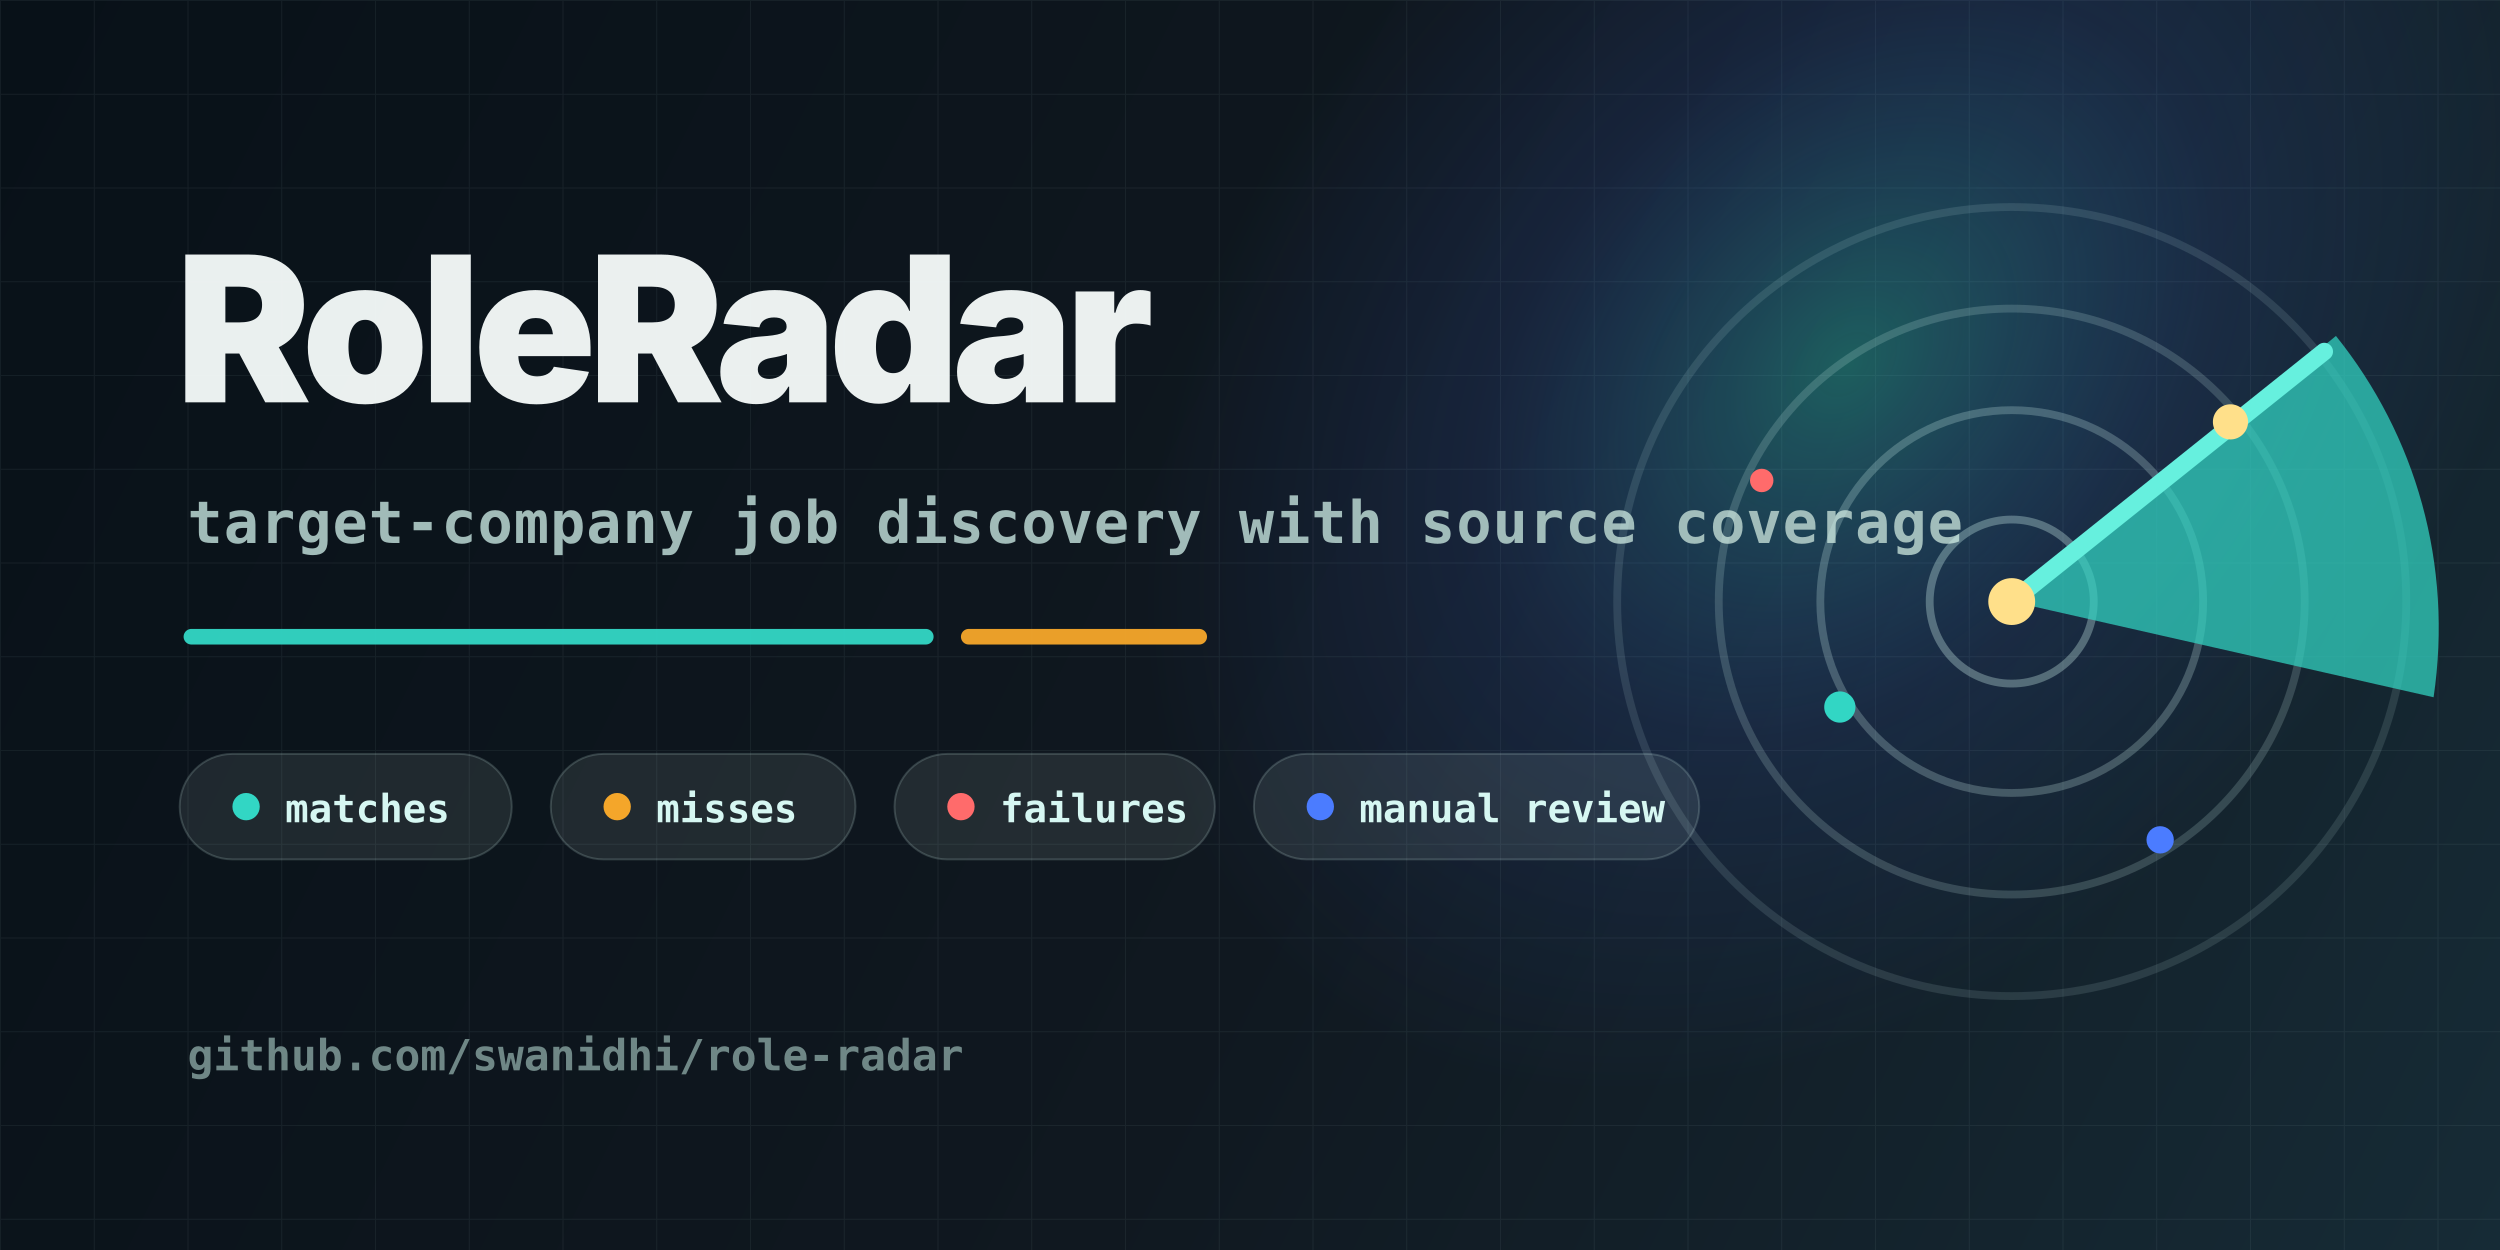
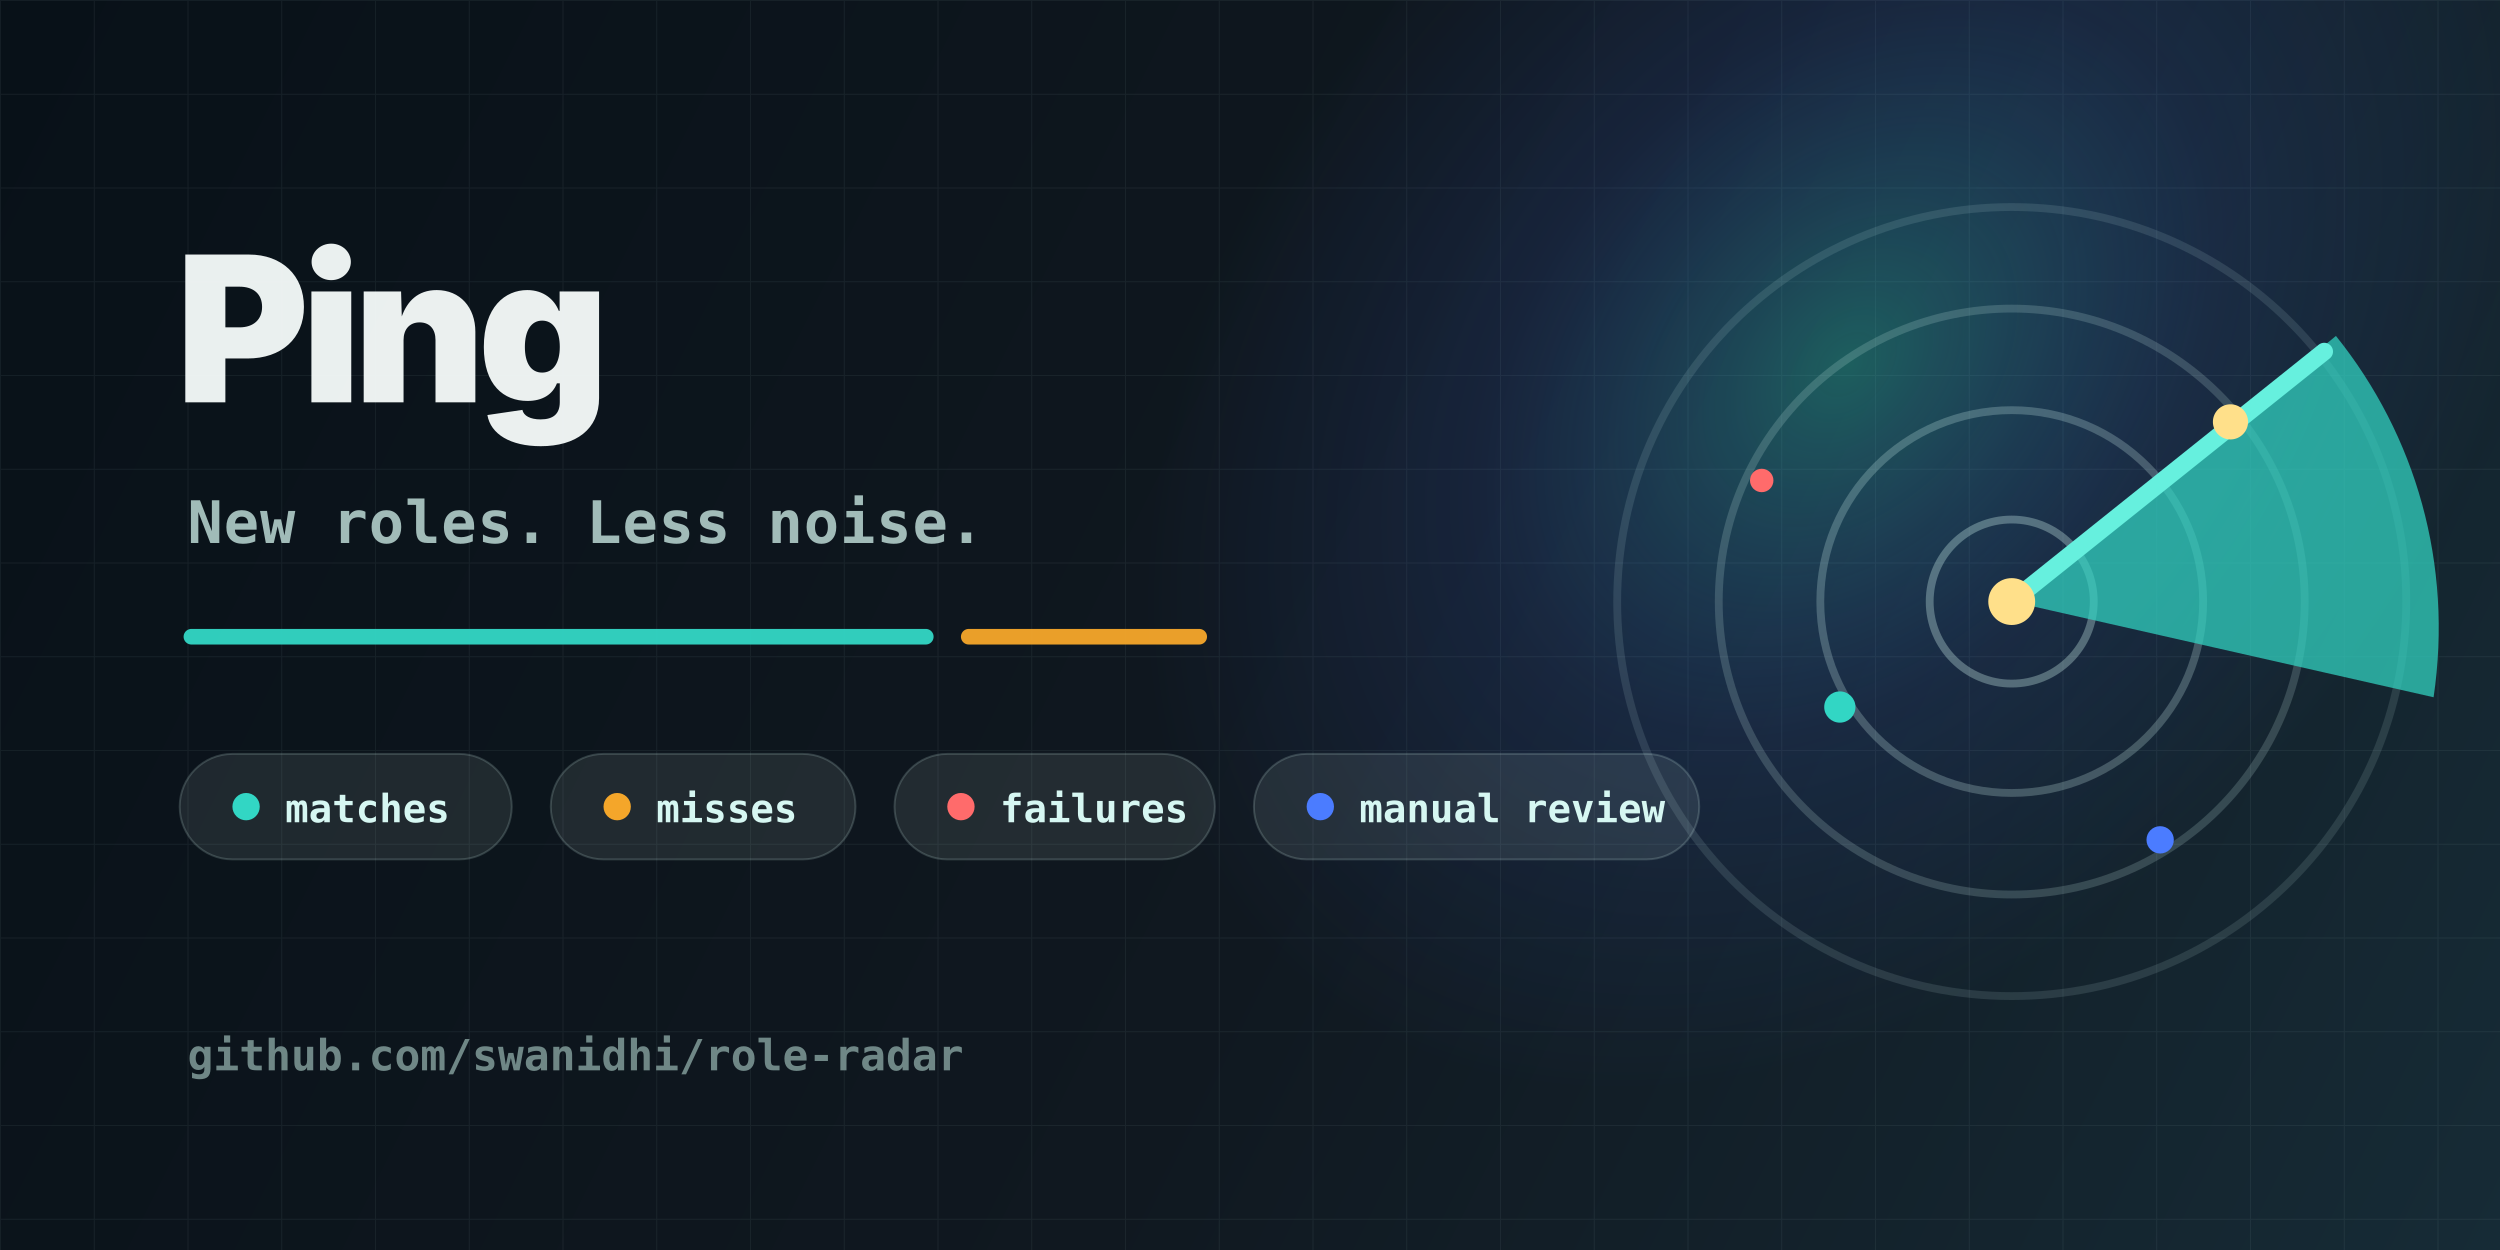
<svg xmlns="http://www.w3.org/2000/svg" width="1280" height="640" viewBox="0 0 1280 640" fill="none" role="img" aria-labelledby="title desc">
  <defs>
    <linearGradient id="bg" x1="0" y1="0" x2="1280" y2="640" gradientUnits="userSpaceOnUse">
      <stop stop-color="#081118" />
      <stop offset="0.55" stop-color="#101820" />
      <stop offset="1" stop-color="#162B36" />
    </linearGradient>
    <radialGradient id="glow" cx="0" cy="0" r="1" gradientUnits="userSpaceOnUse" gradientTransform="translate(944 188) rotate(132) scale(420 300)">
      <stop stop-color="#32D6C4" stop-opacity="0.36" />
      <stop offset="0.52" stop-color="#4B7CFF" stop-opacity="0.12" />
      <stop offset="1" stop-color="#4B7CFF" stop-opacity="0" />
    </radialGradient>
    <linearGradient id="scan" x1="900" y1="116" x2="1124" y2="430" gradientUnits="userSpaceOnUse">
      <stop stop-color="#32D6C4" />
      <stop offset="1" stop-color="#4B7CFF" />
    </linearGradient>
    <pattern id="grid" width="48" height="48" patternUnits="userSpaceOnUse">
      <path d="M48 0H0V48" stroke="#D6F7F2" stroke-opacity="0.06" stroke-width="1" />
    </pattern>
  </defs>
  <rect width="1280" height="640" rx="0" fill="url(#bg)" />
  <rect width="1280" height="640" fill="url(#grid)" />
  <rect width="1280" height="640" fill="url(#glow)" />
  <g opacity="0.95">
    <text x="90" y="206" fill="#F6FBFA" font-family="ui-sans-serif, -apple-system, BlinkMacSystemFont, Segoe UI, sans-serif" font-size="104" font-weight="850" letter-spacing="-4">
-       RoleRadar
+       Ping
    </text>
    <text x="96" y="278" fill="#A8C3C0" font-family="ui-monospace, SFMono-Regular, Menlo, Consolas, monospace" font-size="30" font-weight="650" letter-spacing="0.5">
-       target-company job discovery with source coverage
+       New roles. Less noise.
    </text>
    <path d="M98 326H474" stroke="#32D6C4" stroke-width="8" stroke-linecap="round" />
    <path d="M496 326H614" stroke="#F4A62A" stroke-width="8" stroke-linecap="round" />
  </g>
  <g transform="translate(92 386)">
    <rect width="170" height="54" rx="27" fill="#E9FFF8" fill-opacity="0.09" stroke="#D6F7F2" stroke-opacity="0.18" />
    <circle cx="34" cy="27" r="7" fill="#32D6C4" />
    <text x="54" y="35" fill="#D6F7F2" font-family="ui-monospace, SFMono-Regular, Menlo, Consolas, monospace" font-size="20" font-weight="700">matches</text>
  </g>
  <g transform="translate(282 386)">
    <rect width="156" height="54" rx="27" fill="#E9FFF8" fill-opacity="0.09" stroke="#D6F7F2" stroke-opacity="0.18" />
    <circle cx="34" cy="27" r="7" fill="#F4A62A" />
    <text x="54" y="35" fill="#D6F7F2" font-family="ui-monospace, SFMono-Regular, Menlo, Consolas, monospace" font-size="20" font-weight="700">misses</text>
  </g>
  <g transform="translate(458 386)">
    <rect width="164" height="54" rx="27" fill="#E9FFF8" fill-opacity="0.09" stroke="#D6F7F2" stroke-opacity="0.18" />
    <circle cx="34" cy="27" r="7" fill="#FF6B6B" />
    <text x="54" y="35" fill="#D6F7F2" font-family="ui-monospace, SFMono-Regular, Menlo, Consolas, monospace" font-size="20" font-weight="700">failures</text>
  </g>
  <g transform="translate(642 386)">
    <rect width="228" height="54" rx="27" fill="#E9FFF8" fill-opacity="0.09" stroke="#D6F7F2" stroke-opacity="0.18" />
    <circle cx="34" cy="27" r="7" fill="#4B7CFF" />
    <text x="54" y="35" fill="#D6F7F2" font-family="ui-monospace, SFMono-Regular, Menlo, Consolas, monospace" font-size="20" font-weight="700">manual review</text>
  </g>
  <g transform="translate(806 84)">
    <circle cx="224" cy="224" r="202" stroke="#D6F7F2" stroke-opacity="0.12" stroke-width="4" />
    <circle cx="224" cy="224" r="150" stroke="#D6F7F2" stroke-opacity="0.18" stroke-width="4" />
    <circle cx="224" cy="224" r="98" stroke="#D6F7F2" stroke-opacity="0.24" stroke-width="4" />
    <circle cx="224" cy="224" r="42" stroke="#D6F7F2" stroke-opacity="0.32" stroke-width="4" />
    <path d="M224 224L390 88C431 139 450 205 440 273L224 224Z" fill="url(#scan)" fill-opacity="0.72" />
    <path d="M224 224L384 96" stroke="#66F0DE" stroke-width="9" stroke-linecap="round" />
    <circle cx="224" cy="224" r="12" fill="#FFE08A" />
    <circle cx="336" cy="132" r="9" fill="#FFE08A" />
    <circle cx="136" cy="278" r="8" fill="#32D6C4" />
    <circle cx="300" cy="346" r="7" fill="#4B7CFF" />
    <circle cx="96" cy="162" r="6" fill="#FF6B6B" />
  </g>
  <text x="96" y="548" fill="#6F8786" font-family="ui-monospace, SFMono-Regular, Menlo, Consolas, monospace" font-size="22" font-weight="650">
    github.com/swanidhi/role-radar
  </text>
</svg>
